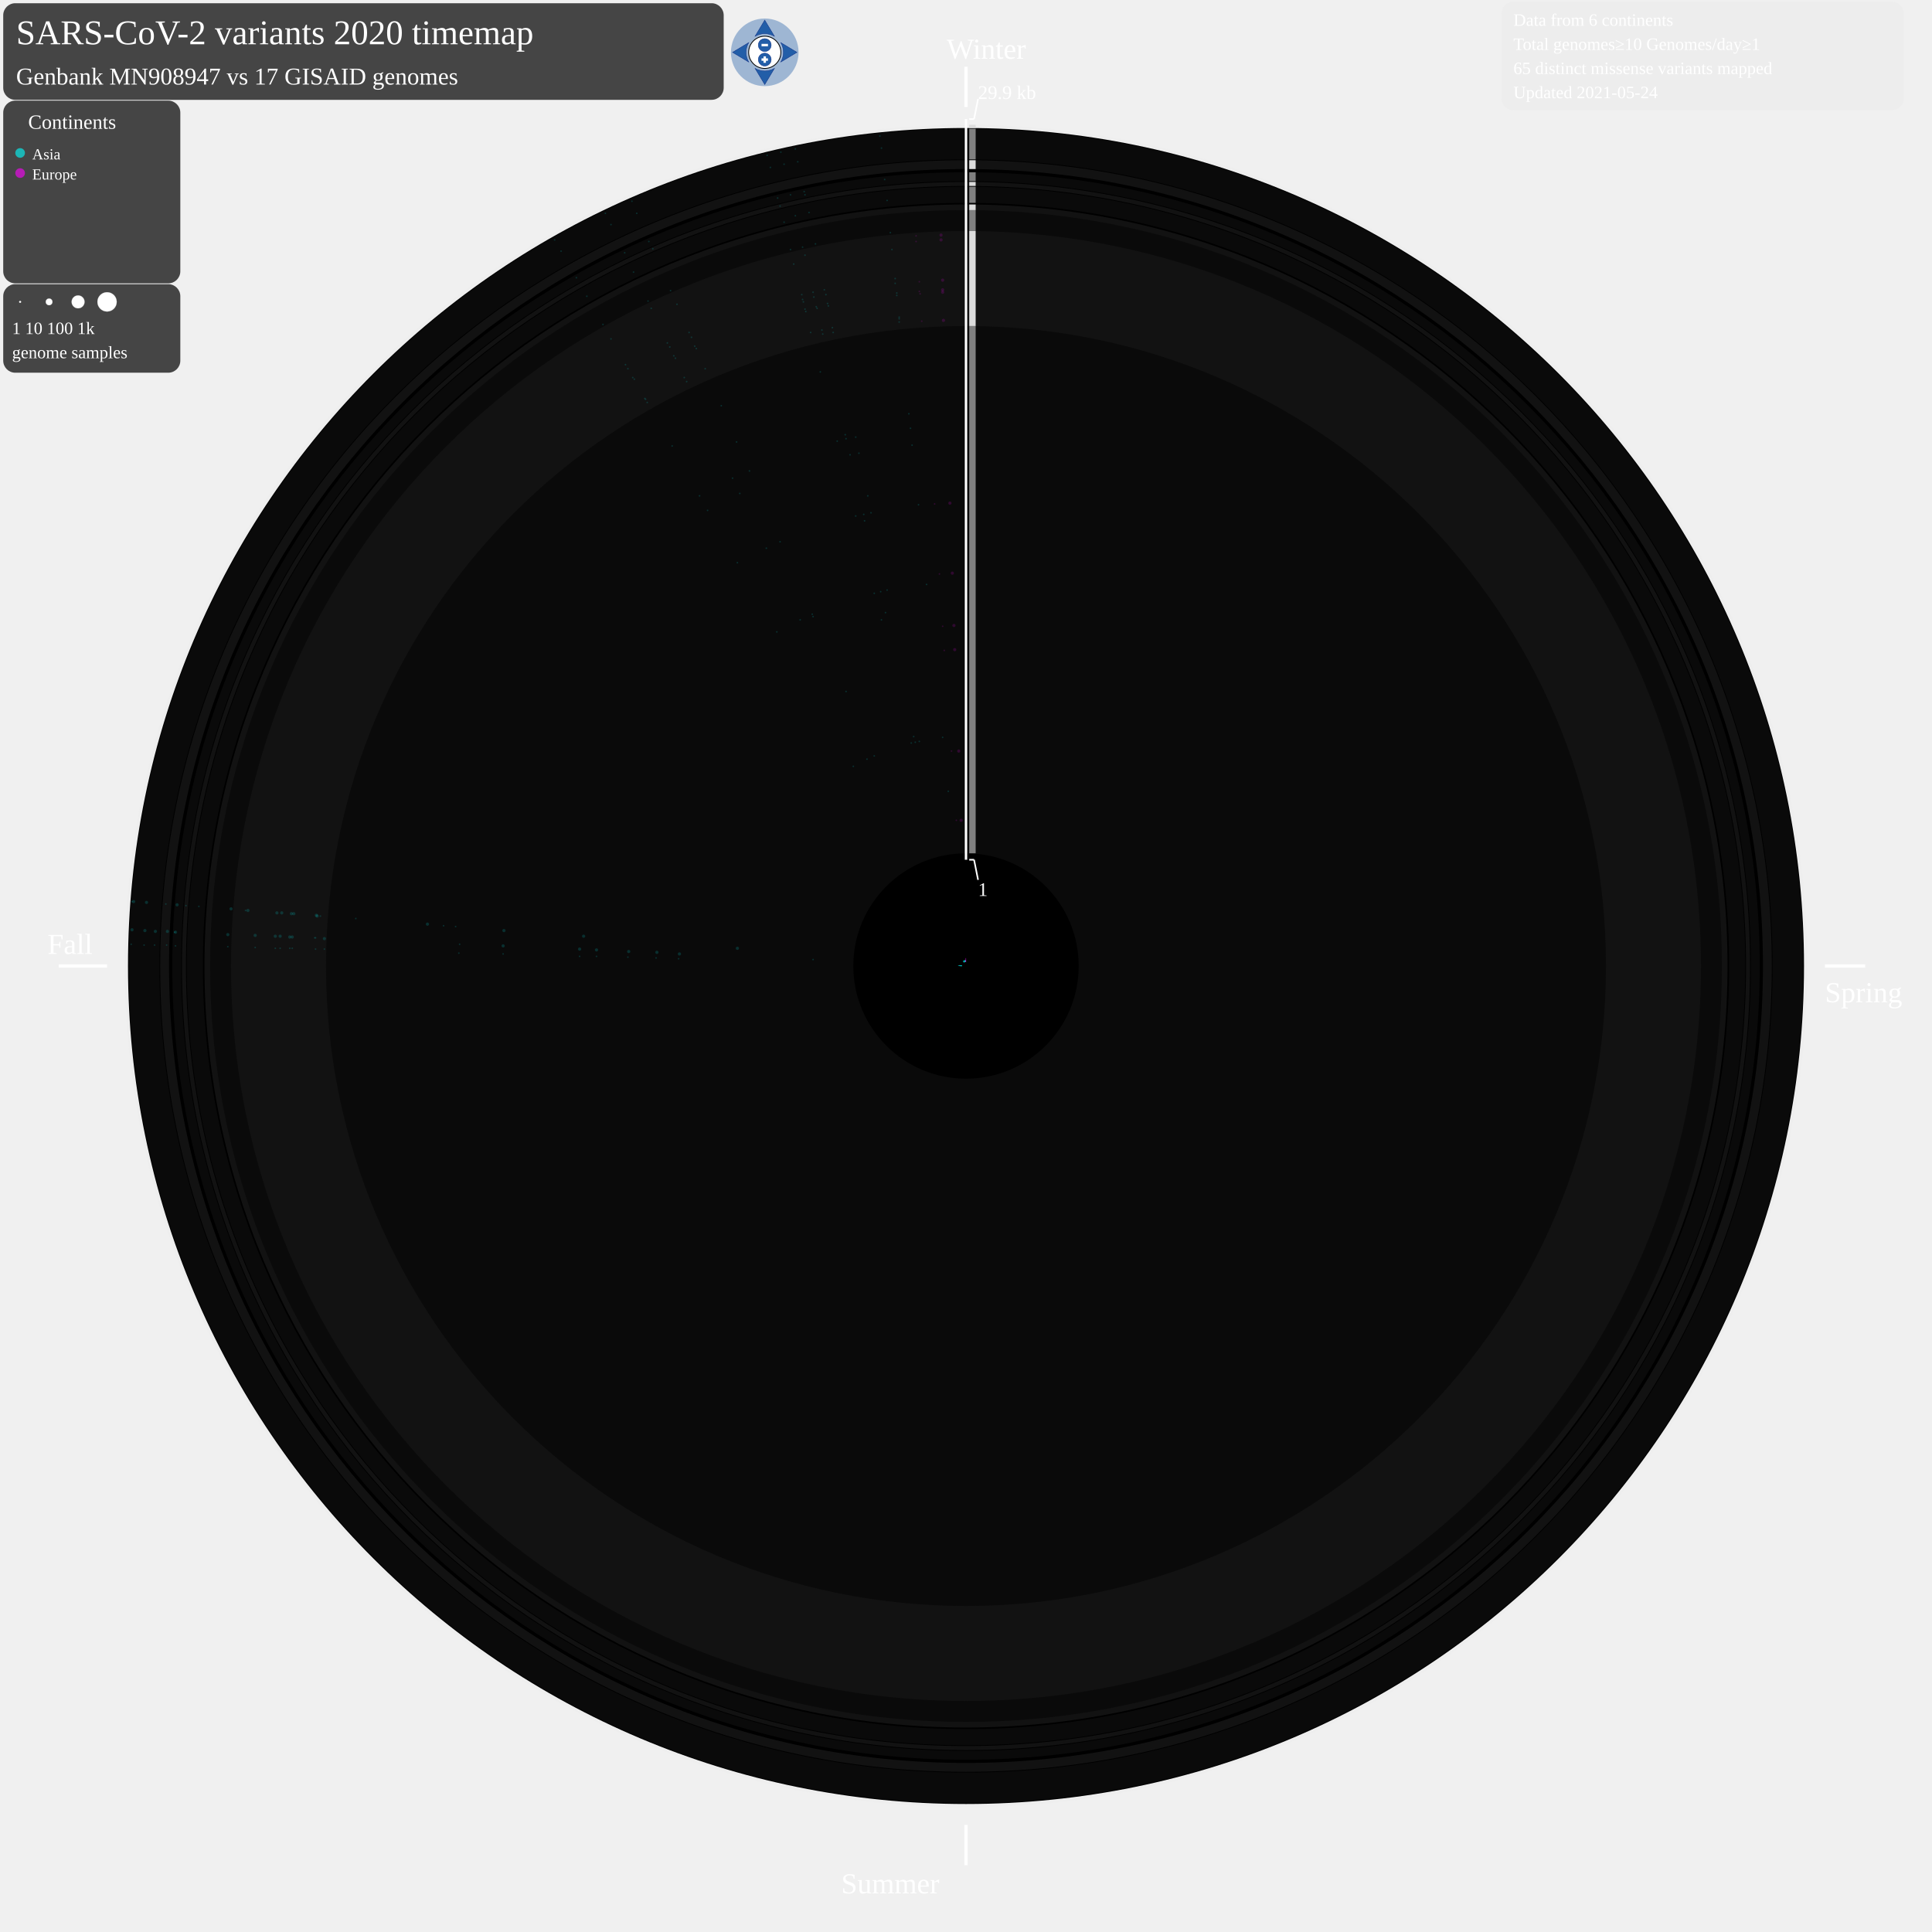
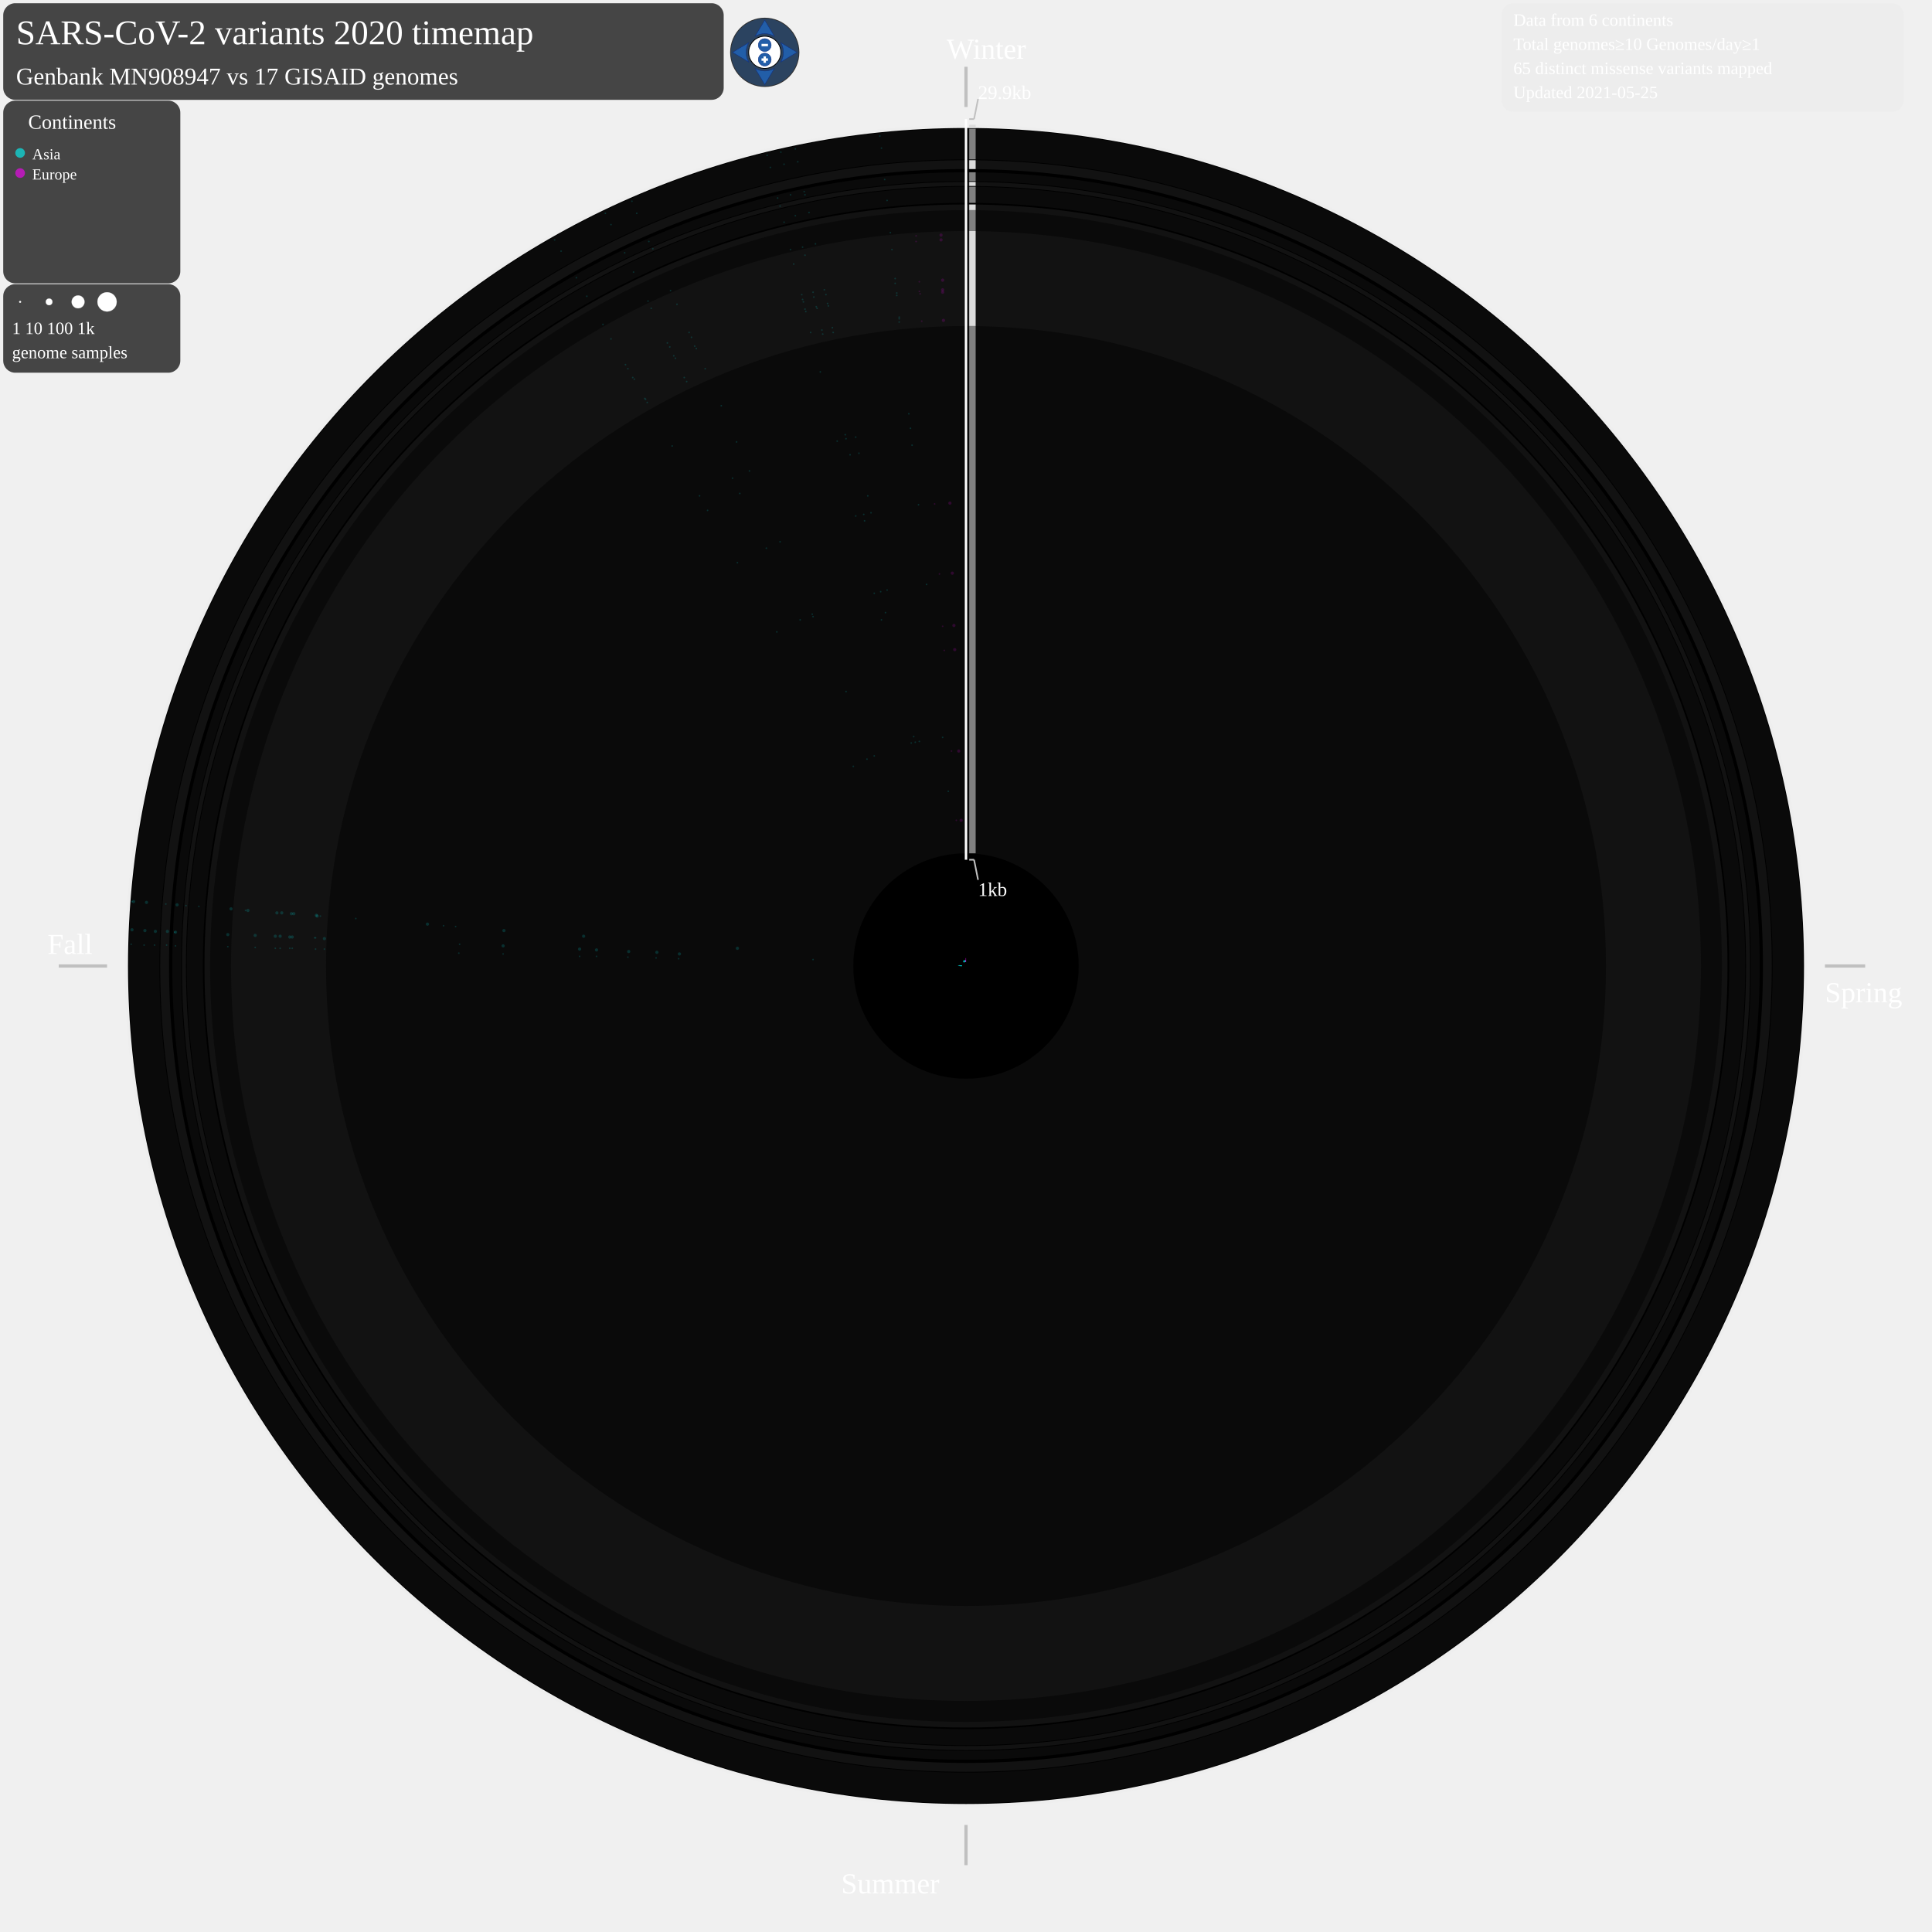
<svg xmlns="http://www.w3.org/2000/svg" width="2400" height="2400" style="background-color:black" viewBox="0 0 2400 2400" id="map-svg">
  <defs>
    <style type="text/css">
	.sb {
	stroke-width:0.8;
	stroke-opacity:50%;
	}
	.compass {
	fill: #fff;
	stroke: #000;
	stroke-width: 1;
	}
	.button {
	fill: #225EA8;
	stroke: #0C2C84;
	stroke-width: 0.5;
	stroke-miterlimit:6;
	stroke-linecap: round;
	}
	.button:hover {
	stroke-width: 1;
	}
	.plus-minus {
	fill: #fff;
	pointer-events: none;
	}
	.cv {
	stroke: none;
	fill-opacity:0.15;
	}
	a:link, a:visited {
	cursor: pointer;
	}
	a:hover, a:active {
	outline: dotted 2px yellow;
	}
	g:hover, g:active {
	outline: dotted 2px yellow;
	}
	.static {
	cursor: not-allowed;
	}
	.draggable, .draggable-group {
	cursor: pointer;
	}
	svg text {
	cursor: default;
	-webkit-user-select: none;
	-moz-user-select: none;
	-ms-user-select: none;
	user-select: none;
	}
	</style>
  </defs>
  <text font-size="3.6em" x="20" y="55" fill="white">SARS-CoV-2 variants 2020 timemap</text>
  <g id="matrix-group" transform="matrix(1 0 0 1 0 0)" class="draggable-group">
    <circle cx="1200" cy="1200" r="1045" style="fill:gainsboro;stroke:black;stroke-width:0;fill-opacity:0.085;" />
    <circle cx="1200" cy="1200" r="1041" style="fill:black;stroke:black;stroke-width:0;fill-opacity:1;" />
    <circle cx="1200" cy="1200" r="1040" style="fill:grey;stroke:black;stroke-width:0;fill-opacity:0.085;" />
    <circle cx="1200" cy="1200" r="1002" style="fill:black;stroke:black;stroke-width:0;fill-opacity:1;" />
    <circle cx="1200" cy="1200" r="1001" style="fill:gainsboro;stroke:black;stroke-width:0;fill-opacity:0.085;" />
    <circle cx="1200" cy="1200" r="990" style="fill:black;stroke:black;stroke-width:0;fill-opacity:1;" />
    <circle cx="1200" cy="1200" r="986" style="fill:grey;stroke:black;stroke-width:0;fill-opacity:0.085;" />
    <circle cx="1200" cy="1200" r="975" style="fill:black;stroke:black;stroke-width:0;fill-opacity:1;" />
    <circle cx="1200" cy="1200" r="974" style="fill:gainsboro;stroke:black;stroke-width:0;fill-opacity:0.085;" />
    <circle cx="1200" cy="1200" r="969" style="fill:black;stroke:black;stroke-width:0;fill-opacity:1;" />
    <circle cx="1200" cy="1200" r="968" style="fill:grey;stroke:black;stroke-width:0;fill-opacity:0.085;" />
    <circle cx="1200" cy="1200" r="948" style="fill:black;stroke:black;stroke-width:0;fill-opacity:1;" />
    <circle cx="1200" cy="1200" r="946" style="fill:gainsboro;stroke:black;stroke-width:0;fill-opacity:0.085;" />
    <circle cx="1200" cy="1200" r="939" style="fill:black;stroke:black;stroke-width:0;fill-opacity:1;" />
    <circle cx="1200" cy="1200" r="939" style="fill:grey;stroke:black;stroke-width:0;fill-opacity:0.085;" />
    <circle cx="1200" cy="1200" r="913" style="fill:black;stroke:black;stroke-width:0;fill-opacity:1;" />
    <circle cx="1200" cy="1200" r="913" style="fill:gainsboro;stroke:black;stroke-width:0;fill-opacity:0.085;" />
    <circle cx="1200" cy="1200" r="795" style="fill:black;stroke:black;stroke-width:0;fill-opacity:1;" />
    <circle cx="1200" cy="1200" r="795" style="fill:grey;stroke:black;stroke-width:0;fill-opacity:0.085;" />
    <circle cx="1200" cy="1200" r="140" style="fill:black;stroke:black;stroke-width:0;fill-opacity:1;" />
-     <line x1="1200" y1="82.938" x2="1200" y2="132.938" style="stroke:white;stroke-width:4" />
+     <line x1="1200" y1="82.938" x2="1200" y2="132.938" style="stroke:silver;stroke-width:4" />
    <text font-size="3.0em" x="1176" y="72.938" fill="white">Winter</text>
-     <line x1="2267" y1="1200" x2="2317" y2="1200" style="stroke:white;stroke-width:4" />
+     <line x1="2267" y1="1200" x2="2317" y2="1200" style="stroke:silver;stroke-width:4" />
    <text font-size="3.0em" x="2267" y="1245" fill="white">Spring</text>
-     <line x1="1200" y1="2267" x2="1200" y2="2317" style="stroke:white;stroke-width:4" />
+     <line x1="1200" y1="2267" x2="1200" y2="2317" style="stroke:silver;stroke-width:4" />
    <text font-size="3.0em" x="1045" y="2352" fill="white">Summer</text>
-     <line x1="133" y1="1200" x2="73" y2="1200" style="stroke:white;stroke-width:4" />
+     <line x1="133" y1="1200" x2="73" y2="1200" style="stroke:silver;stroke-width:4" />
    <text font-size="3.0em" x="59" y="1185" fill="white">Fall</text>
    <g>
      <line x1="1208" y1="1060" x2="1208" y2="405" style="stroke:grey;stroke-width:8" />
    </g>
    <g>
      <line x1="1208" y1="405" x2="1208" y2="287" style="stroke:gainsboro;stroke-width:8" />
    </g>
    <g>
      <line x1="1208" y1="287" x2="1208" y2="261" style="stroke:grey;stroke-width:8" />
    </g>
    <g>
      <line x1="1208" y1="261" x2="1208" y2="254" style="stroke:gainsboro;stroke-width:8" />
    </g>
    <g>
      <line x1="1208" y1="252" x2="1208" y2="232" style="stroke:grey;stroke-width:8" />
    </g>
    <g>
      <line x1="1208" y1="231" x2="1208" y2="226" style="stroke:gainsboro;stroke-width:8" />
    </g>
    <g>
      <line x1="1208" y1="225" x2="1208" y2="214" style="stroke:grey;stroke-width:8" />
    </g>
    <g>
      <line x1="1208" y1="210" x2="1208" y2="199" style="stroke:gainsboro;stroke-width:8" />
    </g>
    <g>
      <line x1="1208" y1="198" x2="1208" y2="160" style="stroke:grey;stroke-width:8" />
    </g>
    <g>
      <line x1="1208" y1="159" x2="1208" y2="155" style="stroke:gainsboro;stroke-width:8" />
    </g>
    <line x1="1200" y1="147.938" x2="1200" y2="1068" style="stroke:white;stroke-width:3" />
-     <line x1="1204" y1="147.938" x2="1210" y2="147.938" style="stroke:white;stroke-width:2" />
-     <line x1="1210" y1="147.938" x2="1215" y2="122.938" style="stroke:white;stroke-width:2" />
-     <line x1="1204" y1="1068" x2="1210" y2="1068" style="stroke:white;stroke-width:2" />
-     <line x1="1210" y1="1068" x2="1215" y2="1093" style="stroke:white;stroke-width:2" />
-     <text font-size="2.0em" x="1215" y="122.938" fill="white">29.9 kb</text>
-     <text font-size="2.0em" x="1215" y="1113" fill="white">1</text>
+     <line x1="1204" y1="147.938" x2="1210" y2="147.938" style="stroke:silver;stroke-width:2" />
+     <line x1="1210" y1="147.938" x2="1215" y2="122.938" style="stroke:silver;stroke-width:2" />
+     <line x1="1204" y1="1068" x2="1210" y2="1068" style="stroke:silver;stroke-width:2" />
+     <line x1="1210" y1="1068" x2="1215" y2="1093" style="stroke:silver;stroke-width:2" />
+     <text font-size="2.0em" x="1215" y="122.938" fill="white">29.9kb</text>
+     <text font-size="2.0em" x="1215" y="1113" fill="white">1kb</text>
    <g>
      <line x1="1195.0" y1="1199.9" x2="1192.6" y2="1199.8" style="stroke:cyan;" class="sb" />
    </g>
    <g>
      <circle cx="843" cy="1191" r="1" style="fill:cyan;" class="cv" />
    </g>
    <g>
      <circle cx="815" cy="1190" r="1" style="fill:cyan;" class="cv" />
    </g>
    <g>
      <circle cx="780" cy="1189" r="1" style="fill:cyan;" class="cv" />
    </g>
    <g>
      <circle cx="741" cy="1188" r="1" style="fill:cyan;" class="cv" />
    </g>
    <g>
      <circle cx="720" cy="1188" r="1" style="fill:cyan;" class="cv" />
    </g>
    <g>
      <circle cx="625" cy="1185" r="1" style="fill:cyan;" class="cv" />
    </g>
    <g>
      <circle cx="570" cy="1184" r="1" style="fill:cyan;" class="cv" />
    </g>
    <g>
      <circle cx="403" cy="1179" r="1" style="fill:cyan;" class="cv" />
    </g>
    <g>
      <circle cx="392" cy="1179" r="1" style="fill:cyan;" class="cv" />
    </g>
    <g>
      <circle cx="363" cy="1178" r="1" style="fill:cyan;" class="cv" />
    </g>
    <g>
      <circle cx="360" cy="1178" r="1" style="fill:cyan;" class="cv" />
    </g>
    <g>
      <circle cx="348" cy="1178" r="1" style="fill:cyan;" class="cv" />
    </g>
    <g>
      <circle cx="342" cy="1178" r="1" style="fill:cyan;" class="cv" />
    </g>
    <g>
      <circle cx="317" cy="1177" r="1" style="fill:cyan;" class="cv" />
    </g>
    <g>
      <circle cx="283" cy="1176" r="1" style="fill:cyan;" class="cv" />
    </g>
    <g>
      <circle cx="218" cy="1175" r="1" style="fill:cyan;" class="cv" />
    </g>
    <g>
      <circle cx="207" cy="1174" r="1" style="fill:cyan;" class="cv" />
    </g>
    <g>
      <circle cx="192" cy="1174" r="1" style="fill:cyan;" class="cv" />
    </g>
    <g>
      <circle cx="179" cy="1174" r="1" style="fill:cyan;" class="cv" />
    </g>
    <g>
      <circle cx="163" cy="1173" r="1" style="fill:cyan;" class="cv" />
    </g>
    <g>
      <line x1="1195.0" y1="1199.8" x2="1190.2" y2="1199.6" style="stroke:cyan;" class="sb" />
    </g>
    <g>
      <circle cx="1010" cy="1192" r="1" style="fill:cyan;" class="cv" />
    </g>
    <g>
      <circle cx="844" cy="1185" r="2" style="fill:cyan;" class="cv" />
    </g>
    <g>
      <circle cx="816" cy="1183" r="2" style="fill:cyan;" class="cv" />
    </g>
    <g>
      <circle cx="781" cy="1182" r="2" style="fill:cyan;" class="cv" />
    </g>
    <g>
      <circle cx="741" cy="1180" r="2" style="fill:cyan;" class="cv" />
    </g>
    <g>
      <circle cx="720" cy="1179" r="2" style="fill:cyan;" class="cv" />
    </g>
    <g>
      <circle cx="625" cy="1175" r="2" style="fill:cyan;" class="cv" />
    </g>
    <g>
      <circle cx="571" cy="1173" r="1" style="fill:cyan;" class="cv" />
    </g>
    <g>
      <circle cx="403" cy="1166" r="2" style="fill:cyan;" class="cv" />
    </g>
    <g>
      <circle cx="392" cy="1165" r="1" style="fill:cyan;" class="cv" />
    </g>
    <g>
      <circle cx="391" cy="1165" r="1" style="fill:cyan;" class="cv" />
    </g>
    <g>
      <circle cx="363" cy="1164" r="2" style="fill:cyan;" class="cv" />
    </g>
    <g>
      <circle cx="360" cy="1164" r="2" style="fill:cyan;" class="cv" />
    </g>
    <g>
      <circle cx="348" cy="1163" r="2" style="fill:cyan;" class="cv" />
    </g>
    <g>
      <circle cx="342" cy="1163" r="2" style="fill:cyan;" class="cv" />
    </g>
    <g>
      <circle cx="317" cy="1162" r="2" style="fill:cyan;" class="cv" />
    </g>
    <g>
      <circle cx="283" cy="1161" r="2" style="fill:cyan;" class="cv" />
    </g>
    <g>
      <circle cx="218" cy="1158" r="2" style="fill:cyan;" class="cv" />
    </g>
    <g>
      <circle cx="217" cy="1158" r="1" style="fill:cyan;" class="cv" />
    </g>
    <g>
      <circle cx="208" cy="1157" r="2" style="fill:cyan;" class="cv" />
    </g>
    <g>
      <circle cx="193" cy="1157" r="2" style="fill:cyan;" class="cv" />
    </g>
    <g>
      <circle cx="180" cy="1156" r="2" style="fill:cyan;" class="cv" />
    </g>
    <g>
      <circle cx="164" cy="1155" r="2" style="fill:cyan;" class="cv" />
    </g>
    <g>
      <line x1="1195.0" y1="1199.6" x2="1191.2" y2="1199.3" style="stroke:cyan;" class="sb" />
    </g>
    <g>
      <circle cx="916" cy="1178" r="2" style="fill:cyan;" class="cv" />
    </g>
    <g>
      <circle cx="725" cy="1163" r="2" style="fill:cyan;" class="cv" />
    </g>
    <g>
      <circle cx="626" cy="1156" r="2" style="fill:cyan;" class="cv" />
    </g>
    <g>
      <circle cx="566" cy="1151" r="1" style="fill:cyan;" class="cv" />
    </g>
    <g>
      <circle cx="551" cy="1150" r="1" style="fill:cyan;" class="cv" />
    </g>
    <g>
      <circle cx="531" cy="1148" r="2" style="fill:cyan;" class="cv" />
    </g>
    <g>
      <circle cx="442" cy="1141" r="1" style="fill:cyan;" class="cv" />
    </g>
    <g>
      <circle cx="398" cy="1138" r="1" style="fill:cyan;" class="cv" />
    </g>
    <g>
      <circle cx="394" cy="1138" r="2" style="fill:cyan;" class="cv" />
    </g>
    <g>
      <circle cx="393" cy="1137" r="2" style="fill:cyan;" class="cv" />
    </g>
    <g>
      <circle cx="365" cy="1135" r="2" style="fill:cyan;" class="cv" />
    </g>
    <g>
      <circle cx="362" cy="1135" r="2" style="fill:cyan;" class="cv" />
    </g>
    <g>
      <circle cx="350" cy="1134" r="2" style="fill:cyan;" class="cv" />
    </g>
    <g>
      <circle cx="344" cy="1134" r="2" style="fill:cyan;" class="cv" />
    </g>
    <g>
      <circle cx="308" cy="1131" r="2" style="fill:cyan;" class="cv" />
    </g>
    <g>
      <circle cx="305" cy="1131" r="1" style="fill:cyan;" class="cv" />
    </g>
    <g>
      <circle cx="287" cy="1129" r="2" style="fill:cyan;" class="cv" />
    </g>
    <g>
      <circle cx="247" cy="1126" r="1" style="fill:cyan;" class="cv" />
    </g>
    <g>
      <circle cx="231" cy="1125" r="1" style="fill:cyan;" class="cv" />
    </g>
    <g>
      <circle cx="220" cy="1124" r="2" style="fill:cyan;" class="cv" />
    </g>
    <g>
      <circle cx="206" cy="1123" r="1" style="fill:cyan;" class="cv" />
    </g>
    <g>
      <circle cx="182" cy="1121" r="2" style="fill:cyan;" class="cv" />
    </g>
    <g>
      <circle cx="166" cy="1120" r="2" style="fill:cyan;" class="cv" />
    </g>
    <g>
      <circle cx="164" cy="1120" r="1" style="fill:cyan;" class="cv" />
    </g>
    <g>
      <line x1="1197.5" y1="1195.6" x2="1196.4" y2="1193.6" style="stroke:cyan;" class="sb" />
    </g>
    <g>
      <circle cx="1060" cy="952" r="1" style="fill:cyan;" class="cv" />
    </g>
    <g>
      <circle cx="965" cy="785" r="1" style="fill:cyan;" class="cv" />
    </g>
    <g>
      <circle cx="916" cy="699" r="1" style="fill:cyan;" class="cv" />
    </g>
    <g>
      <circle cx="879" cy="634" r="1" style="fill:cyan;" class="cv" />
    </g>
    <g>
      <circle cx="869" cy="616" r="1" style="fill:cyan;" class="cv" />
    </g>
    <g>
      <circle cx="835" cy="554" r="1" style="fill:cyan;" class="cv" />
    </g>
    <g>
      <circle cx="804" cy="500" r="1" style="fill:cyan;" class="cv" />
    </g>
    <g>
      <circle cx="802" cy="496" r="1" style="fill:cyan;" class="cv" />
    </g>
    <g>
      <circle cx="801" cy="495" r="1" style="fill:cyan;" class="cv" />
    </g>
    <g>
      <circle cx="788" cy="471" r="1" style="fill:cyan;" class="cv" />
    </g>
    <g>
      <circle cx="786" cy="469" r="1" style="fill:cyan;" class="cv" />
    </g>
    <g>
      <circle cx="780" cy="458" r="1" style="fill:cyan;" class="cv" />
    </g>
    <g>
      <circle cx="777" cy="453" r="1" style="fill:cyan;" class="cv" />
    </g>
    <g>
      <circle cx="759" cy="421" r="1" style="fill:cyan;" class="cv" />
    </g>
    <g>
      <circle cx="749" cy="403" r="1" style="fill:cyan;" class="cv" />
    </g>
    <g>
      <circle cx="729" cy="368" r="1" style="fill:cyan;" class="cv" />
    </g>
    <g>
      <circle cx="716" cy="345" r="1" style="fill:cyan;" class="cv" />
    </g>
    <g>
      <circle cx="697" cy="312" r="1" style="fill:cyan;" class="cv" />
    </g>
    <g>
      <circle cx="689" cy="298" r="1" style="fill:cyan;" class="cv" />
    </g>
    <g>
      <line x1="1197.8" y1="1195.5" x2="1196.8" y2="1193.3" style="stroke:cyan;" class="sb" />
    </g>
    <g>
      <circle cx="1077" cy="943" r="1" style="fill:cyan;" class="cv" />
    </g>
    <g>
      <circle cx="994" cy="770" r="1" style="fill:cyan;" class="cv" />
    </g>
    <g>
      <circle cx="952" cy="681" r="1" style="fill:cyan;" class="cv" />
    </g>
    <g>
      <circle cx="919" cy="613" r="1" style="fill:cyan;" class="cv" />
    </g>
    <g>
      <circle cx="910" cy="594" r="1" style="fill:cyan;" class="cv" />
    </g>
    <g>
      <circle cx="853" cy="474" r="1" style="fill:cyan;" class="cv" />
    </g>
    <g>
      <circle cx="850" cy="469" r="1" style="fill:cyan;" class="cv" />
    </g>
    <g>
      <circle cx="839" cy="445" r="1" style="fill:cyan;" class="cv" />
    </g>
    <g>
      <circle cx="837" cy="442" r="1" style="fill:cyan;" class="cv" />
    </g>
    <g>
      <circle cx="832" cy="431" r="1" style="fill:cyan;" class="cv" />
    </g>
    <g>
      <circle cx="829" cy="426" r="1" style="fill:cyan;" class="cv" />
    </g>
    <g>
      <circle cx="809" cy="383" r="1" style="fill:cyan;" class="cv" />
    </g>
    <g>
      <circle cx="805" cy="374" r="1" style="fill:cyan;" class="cv" />
    </g>
    <g>
      <circle cx="787" cy="338" r="1" style="fill:cyan;" class="cv" />
    </g>
    <g>
      <circle cx="776" cy="314" r="1" style="fill:cyan;" class="cv" />
    </g>
    <g>
      <circle cx="759" cy="279" r="1" style="fill:cyan;" class="cv" />
    </g>
    <g>
      <circle cx="752" cy="265" r="1" style="fill:cyan;" class="cv" />
    </g>
    <g>
      <line x1="1198.0" y1="1195.4" x2="1197.0" y2="1193.2" style="stroke:cyan;" class="sb" />
    </g>
    <g>
      <circle cx="1086" cy="939" r="1" style="fill:cyan;" class="cv" />
    </g>
    <g>
      <circle cx="1051" cy="859" r="1" style="fill:cyan;" class="cv" />
    </g>
    <g>
      <circle cx="1010" cy="766" r="1" style="fill:cyan;" class="cv" />
    </g>
    <g>
      <circle cx="1009" cy="763" r="1" style="fill:cyan;" class="cv" />
    </g>
    <g>
      <circle cx="969" cy="673" r="1" style="fill:cyan;" class="cv" />
    </g>
    <g>
      <circle cx="931" cy="585" r="1" style="fill:cyan;" class="cv" />
    </g>
    <g>
      <circle cx="915" cy="549" r="1" style="fill:cyan;" class="cv" />
    </g>
    <g>
      <circle cx="896" cy="504" r="1" style="fill:cyan;" class="cv" />
    </g>
    <g>
      <circle cx="876" cy="458" r="1" style="fill:cyan;" class="cv" />
    </g>
    <g>
      <circle cx="865" cy="433" r="1" style="fill:cyan;" class="cv" />
    </g>
    <g>
      <circle cx="863" cy="430" r="1" style="fill:cyan;" class="cv" />
    </g>
    <g>
      <circle cx="859" cy="419" r="1" style="fill:cyan;" class="cv" />
    </g>
    <g>
      <circle cx="856" cy="413" r="1" style="fill:cyan;" class="cv" />
    </g>
    <g>
      <circle cx="841" cy="378" r="1" style="fill:cyan;" class="cv" />
    </g>
    <g>
      <circle cx="833" cy="361" r="1" style="fill:cyan;" class="cv" />
    </g>
    <g>
      <circle cx="811" cy="309" r="1" style="fill:cyan;" class="cv" />
    </g>
    <g>
      <circle cx="806" cy="300" r="1" style="fill:cyan;" class="cv" />
    </g>
    <g>
      <circle cx="791" cy="265" r="1" style="fill:cyan;" class="cv" />
    </g>
    <g>
      <circle cx="785" cy="250" r="1" style="fill:cyan;" class="cv" />
    </g>
    <g>
      <line x1="1198.8" y1="1195.1" x2="1198.2" y2="1192.8" style="stroke:cyan;" class="sb" />
    </g>
    <g>
      <circle cx="1132" cy="923" r="1" style="fill:cyan;" class="cv" />
    </g>
    <g>
      <circle cx="1095" cy="770" r="1" style="fill:cyan;" class="cv" />
    </g>
    <g>
      <circle cx="1086" cy="737" r="1" style="fill:cyan;" class="cv" />
    </g>
    <g>
      <circle cx="1063" cy="641" r="1" style="fill:cyan;" class="cv" />
    </g>
    <g>
      <circle cx="1040" cy="548" r="1" style="fill:cyan;" class="cv" />
    </g>
    <g>
      <circle cx="1019" cy="462" r="1" style="fill:cyan;" class="cv" />
    </g>
    <g>
      <circle cx="1007" cy="413" r="1" style="fill:cyan;" class="cv" />
    </g>
    <g>
      <circle cx="1001" cy="387" r="1" style="fill:cyan;" class="cv" />
    </g>
    <g>
      <circle cx="1000" cy="384" r="1" style="fill:cyan;" class="cv" />
    </g>
    <g>
      <circle cx="998" cy="375" r="1" style="fill:cyan;" class="cv" />
    </g>
    <g>
      <circle cx="997" cy="372" r="1" style="fill:cyan;" class="cv" />
    </g>
    <g>
      <circle cx="996" cy="366" r="1" style="fill:cyan;" class="cv" />
    </g>
    <g>
      <circle cx="986" cy="328" r="1" style="fill:cyan;" class="cv" />
    </g>
    <g>
      <circle cx="982" cy="310" r="1" style="fill:cyan;" class="cv" />
    </g>
    <g>
      <circle cx="974" cy="276" r="1" style="fill:cyan;" class="cv" />
    </g>
    <g>
      <circle cx="969" cy="256" r="1" style="fill:cyan;" class="cv" />
    </g>
    <g>
      <circle cx="966" cy="246" r="1" style="fill:cyan;" class="cv" />
    </g>
    <g>
      <circle cx="957" cy="208" r="1" style="fill:cyan;" class="cv" />
    </g>
    <g>
      <circle cx="953" cy="193" r="1" style="fill:cyan;" class="cv" />
    </g>
    <g>
      <line x1="1198.9" y1="1195.1" x2="1198.4" y2="1192.8" style="stroke:cyan;" class="sb" />
    </g>
    <g>
      <circle cx="1137" cy="922" r="1" style="fill:cyan;" class="cv" />
    </g>
    <g>
      <circle cx="1135" cy="915" r="1" style="fill:cyan;" class="cv" />
    </g>
    <g>
      <circle cx="1100" cy="761" r="1" style="fill:cyan;" class="cv" />
    </g>
    <g>
      <circle cx="1094" cy="735" r="1" style="fill:cyan;" class="cv" />
    </g>
    <g>
      <circle cx="1074" cy="647" r="1" style="fill:cyan;" class="cv" />
    </g>
    <g>
      <circle cx="1073" cy="639" r="1" style="fill:cyan;" class="cv" />
    </g>
    <g>
      <circle cx="1056" cy="565" r="1" style="fill:cyan;" class="cv" />
    </g>
    <g>
      <circle cx="1051" cy="545" r="1" style="fill:cyan;" class="cv" />
    </g>
    <g>
      <circle cx="1050" cy="540" r="1" style="fill:cyan;" class="cv" />
    </g>
    <g>
      <circle cx="1022" cy="415" r="1" style="fill:cyan;" class="cv" />
    </g>
    <g>
      <circle cx="1021" cy="410" r="1" style="fill:cyan;" class="cv" />
    </g>
    <g>
      <circle cx="1015" cy="383" r="1" style="fill:cyan;" class="cv" />
    </g>
    <g>
      <circle cx="1014" cy="381" r="1" style="fill:cyan;" class="cv" />
    </g>
    <g>
      <circle cx="1011" cy="369" r="1" style="fill:cyan;" class="cv" />
    </g>
    <g>
      <circle cx="1010" cy="363" r="1" style="fill:cyan;" class="cv" />
    </g>
    <g>
      <circle cx="1000" cy="317" r="1" style="fill:cyan;" class="cv" />
    </g>
    <g>
      <circle cx="997" cy="307" r="1" style="fill:cyan;" class="cv" />
    </g>
    <g>
      <circle cx="988" cy="268" r="1" style="fill:cyan;" class="cv" />
    </g>
    <g>
      <circle cx="982" cy="242" r="1" style="fill:cyan;" class="cv" />
    </g>
    <g>
      <circle cx="974" cy="204" r="1" style="fill:cyan;" class="cv" />
    </g>
    <g>
      <circle cx="970" cy="189" r="1" style="fill:cyan;" class="cv" />
    </g>
    <g>
      <line x1="1199.0" y1="1195.1" x2="1198.5" y2="1192.7" style="stroke:cyan;" class="sb" />
    </g>
    <g>
      <circle cx="1142" cy="921" r="1" style="fill:cyan;" class="cv" />
    </g>
    <g>
      <circle cx="1102" cy="733" r="1" style="fill:cyan;" class="cv" />
    </g>
    <g>
      <circle cx="1082" cy="637" r="1" style="fill:cyan;" class="cv" />
    </g>
    <g>
      <circle cx="1078" cy="616" r="1" style="fill:cyan;" class="cv" />
    </g>
    <g>
      <circle cx="1067" cy="563" r="1" style="fill:cyan;" class="cv" />
    </g>
    <g>
      <circle cx="1063" cy="543" r="1" style="fill:cyan;" class="cv" />
    </g>
    <g>
      <circle cx="1035" cy="413" r="1" style="fill:cyan;" class="cv" />
    </g>
    <g>
      <circle cx="1034" cy="407" r="1" style="fill:cyan;" class="cv" />
    </g>
    <g>
      <circle cx="1029" cy="380" r="1" style="fill:cyan;" class="cv" />
    </g>
    <g>
      <circle cx="1028" cy="377" r="1" style="fill:cyan;" class="cv" />
    </g>
    <g>
      <circle cx="1026" cy="366" r="1" style="fill:cyan;" class="cv" />
    </g>
    <g>
      <circle cx="1024" cy="360" r="1" style="fill:cyan;" class="cv" />
    </g>
    <g>
      <circle cx="1013" cy="303" r="1" style="fill:cyan;" class="cv" />
    </g>
    <g>
      <circle cx="1005" cy="264" r="1" style="fill:cyan;" class="cv" />
    </g>
    <g>
      <circle cx="1000" cy="242" r="1" style="fill:cyan;" class="cv" />
    </g>
    <g>
      <circle cx="999" cy="238" r="1" style="fill:cyan;" class="cv" />
    </g>
    <g>
      <circle cx="991" cy="201" r="1" style="fill:cyan;" class="cv" />
    </g>
    <g>
      <circle cx="988" cy="185" r="1" style="fill:cyan;" class="cv" />
    </g>
    <g>
      <line x1="1199.5" y1="1195.0" x2="1199.2" y2="1192.6" style="stroke:cyan;" class="sb" />
    </g>
    <g>
      <circle cx="1178" cy="983" r="1" style="fill:cyan;" class="cv" />
    </g>
    <g>
      <circle cx="1171" cy="916" r="1" style="fill:cyan;" class="cv" />
    </g>
    <g>
      <circle cx="1151" cy="726" r="1" style="fill:cyan;" class="cv" />
    </g>
    <g>
      <circle cx="1141" cy="627" r="1" style="fill:cyan;" class="cv" />
    </g>
    <g>
      <circle cx="1133" cy="553" r="1" style="fill:cyan;" class="cv" />
    </g>
    <g>
      <circle cx="1131" cy="532" r="1" style="fill:cyan;" class="cv" />
    </g>
    <g>
      <circle cx="1129" cy="514" r="1" style="fill:cyan;" class="cv" />
    </g>
    <g>
      <circle cx="1117" cy="400" r="1" style="fill:cyan;" class="cv" />
    </g>
    <g>
      <circle cx="1117" cy="396" r="1" style="fill:cyan;" class="cv" />
    </g>
    <g>
      <circle cx="1117" cy="394" r="1" style="fill:cyan;" class="cv" />
    </g>
    <g>
      <circle cx="1114" cy="367" r="1" style="fill:cyan;" class="cv" />
    </g>
    <g>
      <circle cx="1114" cy="364" r="1" style="fill:cyan;" class="cv" />
    </g>
    <g>
      <circle cx="1112" cy="352" r="1" style="fill:cyan;" class="cv" />
    </g>
    <g>
      <circle cx="1112" cy="346" r="1" style="fill:cyan;" class="cv" />
    </g>
    <g>
      <circle cx="1108" cy="310" r="1" style="fill:cyan;" class="cv" />
    </g>
    <g>
      <circle cx="1106" cy="289" r="1" style="fill:cyan;" class="cv" />
    </g>
    <g>
      <circle cx="1102" cy="249" r="1" style="fill:cyan;" class="cv" />
    </g>
    <g>
      <circle cx="1099" cy="223" r="1" style="fill:cyan;" class="cv" />
    </g>
    <g>
      <circle cx="1095" cy="184" r="1" style="fill:cyan;" class="cv" />
    </g>
    <g>
      <circle cx="1093" cy="169" r="1" style="fill:cyan;" class="cv" />
    </g>
    <g>
      <line x1="1199.7" y1="1195.0" x2="1199.5" y2="1192.6" style="stroke:fuchsia;" class="sb" />
    </g>
    <g>
      <circle cx="1188" cy="1019" r="1" style="fill:fuchsia;" class="cv" />
    </g>
    <g>
      <circle cx="1182" cy="933" r="1" style="fill:fuchsia;" class="cv" />
    </g>
    <g>
      <circle cx="1173" cy="808" r="1" style="fill:fuchsia;" class="cv" />
    </g>
    <g>
      <circle cx="1171" cy="778" r="1" style="fill:fuchsia;" class="cv" />
    </g>
    <g>
      <circle cx="1167" cy="713" r="1" style="fill:fuchsia;" class="cv" />
    </g>
    <g>
      <circle cx="1161" cy="626" r="1" style="fill:fuchsia;" class="cv" />
    </g>
    <g>
      <circle cx="1145" cy="399" r="1" style="fill:fuchsia;" class="cv" />
    </g>
    <g>
      <circle cx="1143" cy="365" r="1" style="fill:fuchsia;" class="cv" />
    </g>
    <g>
      <circle cx="1142" cy="362" r="1" style="fill:fuchsia;" class="cv" />
    </g>
    <g>
      <circle cx="1142" cy="350" r="1" style="fill:fuchsia;" class="cv" />
    </g>
    <g>
      <circle cx="1138" cy="300" r="1" style="fill:fuchsia;" class="cv" />
    </g>
    <g>
      <circle cx="1138" cy="293" r="1" style="fill:fuchsia;" class="cv" />
    </g>
    <g>
      <line x1="1199.8" y1="1195.0" x2="1199.7" y2="1190.2" style="stroke:fuchsia;" class="sb" />
    </g>
    <g>
      <circle cx="1194" cy="1019" r="2" style="fill:fuchsia;" class="cv" />
    </g>
    <g>
      <circle cx="1191" cy="933" r="2" style="fill:fuchsia;" class="cv" />
    </g>
    <g>
      <circle cx="1186" cy="807" r="2" style="fill:fuchsia;" class="cv" />
    </g>
    <g>
      <circle cx="1185" cy="777" r="2" style="fill:fuchsia;" class="cv" />
    </g>
    <g>
      <circle cx="1183" cy="712" r="2" style="fill:fuchsia;" class="cv" />
    </g>
    <g>
      <circle cx="1180" cy="625" r="2" style="fill:fuchsia;" class="cv" />
    </g>
    <g>
      <circle cx="1172" cy="398" r="2" style="fill:fuchsia;" class="cv" />
    </g>
    <g>
      <circle cx="1171" cy="363" r="2" style="fill:fuchsia;" class="cv" />
    </g>
    <g>
      <circle cx="1171" cy="360" r="2" style="fill:fuchsia;" class="cv" />
    </g>
    <g>
      <circle cx="1171" cy="348" r="2" style="fill:fuchsia;" class="cv" />
    </g>
    <g>
      <circle cx="1169" cy="298" r="2" style="fill:fuchsia;" class="cv" />
    </g>
    <g>
      <circle cx="1169" cy="292" r="2" style="fill:fuchsia;" class="cv" />
    </g>
  </g>
  <rect x="4" y="4" width="895" height="120" rx="15" style="fill:#1B1B1B;stroke-width:0;fill-opacity:0.8;" />
  <a href="https://bcgsc.github.io/SARS2/">
    <text font-size="3.6em" x="20" y="55" fill="white">SARS-CoV-2 variants 2020 timemap</text>
  </a>
  <text font-size="2.5em" x="20" y="105" fill="white">Genbank MN908947 vs 17 GISAID genomes</text>
+   <circle cx="950" cy="65" r="43" fill="black" opacity="0.8" />
  <circle cx="950" cy="65" r="42" fill="#225EA8" opacity="0.4" />
  <path class="button" d="M950 25 l12   20 a40, 70 0 0,0 -24,  0z" />
  <path class="button" d="M910 65 l20  -12 a70, 40 0 0,0   0, 24z" />
  <path class="button" d="M950 105 l12  -20 a40, 70 0 0,1 -24,  0z" />
  <path class="button" d="M990 65 l-20 -12 a70, 40 0 0,1   0, 24z" />
  <circle class="compass" cx="950" cy="65" r="20" />
  <circle class="button" cx="950" cy="56" r="8" />
  <circle class="button" cx="950" cy="74" r="8" />
  <rect class="plus-minus" x="946" y="54.5" width="8" height="3" />
  <rect class="plus-minus" x="946" y="72.5" width="8" height="3" />
  <rect class="plus-minus" x="948.5" y="70" width="3" height="8" />
  <rect x="4" y="125" width="220" height="227" rx="15" style="fill:#1B1B1B;stroke-width:0;fill-opacity:0.8;" />
  <rect x="4" y="353" width="220" height="110" rx="15" style="fill:#1B1B1B;stroke-width:0;fill-opacity:0.8;" />
  <text font-size="2.1em" x="35" y="160" fill="white">Continents</text>
  <circle cx="25" cy="190" r="6" style="fill:cyan;stroke:black;stroke-width:0;fill-opacity:0.6;" />
  <text font-size="1.6em" x="40" y="198" fill="white">Asia</text>
  <circle cx="25" cy="215" r="6" style="fill:fuchsia;stroke:black;stroke-width:0;fill-opacity:0.6;" />
  <text font-size="1.6em" x="40" y="223" fill="white">Europe</text>
  <circle cx="25" cy="375" r="1.204" style="fill:white;stroke:lightgrey;stroke-width:0.2;" />
  <circle cx="61" cy="375" r="4.166" style="fill:white;stroke:lightgrey;stroke-width:0.2;" />
  <circle cx="97" cy="375" r="8.017" style="fill:white;stroke:lightgrey;stroke-width:0.2;" />
  <circle cx="133" cy="375" r="12.002" style="fill:white;stroke:lightgrey;stroke-width:0.2;" />
  <text font-size="1.8em" x="15" y="415" fill="white">1      10        100        1k</text>
  <text font-size="1.8em" x="15" y="445" fill="white">genome samples</text>
-   <rect x="1865" y="2" width="500" height="135" rx="15" style="fill:gainsboro;stroke-width:0;fill-opacity:0.15;" />
+   <rect x="1865" y="4" width="500" height="135" rx="15" style="fill:gainsboro;stroke-width:0;fill-opacity:0.15;" />
  <text font-size="1.8em" x="1880" y="32" fill="white">Data from 6 continents</text>
  <text font-size="1.8em" x="1880" y="62" fill="white">Total genomes≥10  Genomes/day≥1</text>
  <text font-size="1.8em" x="1880" y="92" fill="white">65 distinct missense variants mapped</text>
-   <text font-size="1.8em" x="1880" y="122" fill="white">Updated 2021-05-24</text>
+   <text font-size="1.8em" x="1880" y="122" fill="white">Updated 2021-05-25</text>
</svg>
